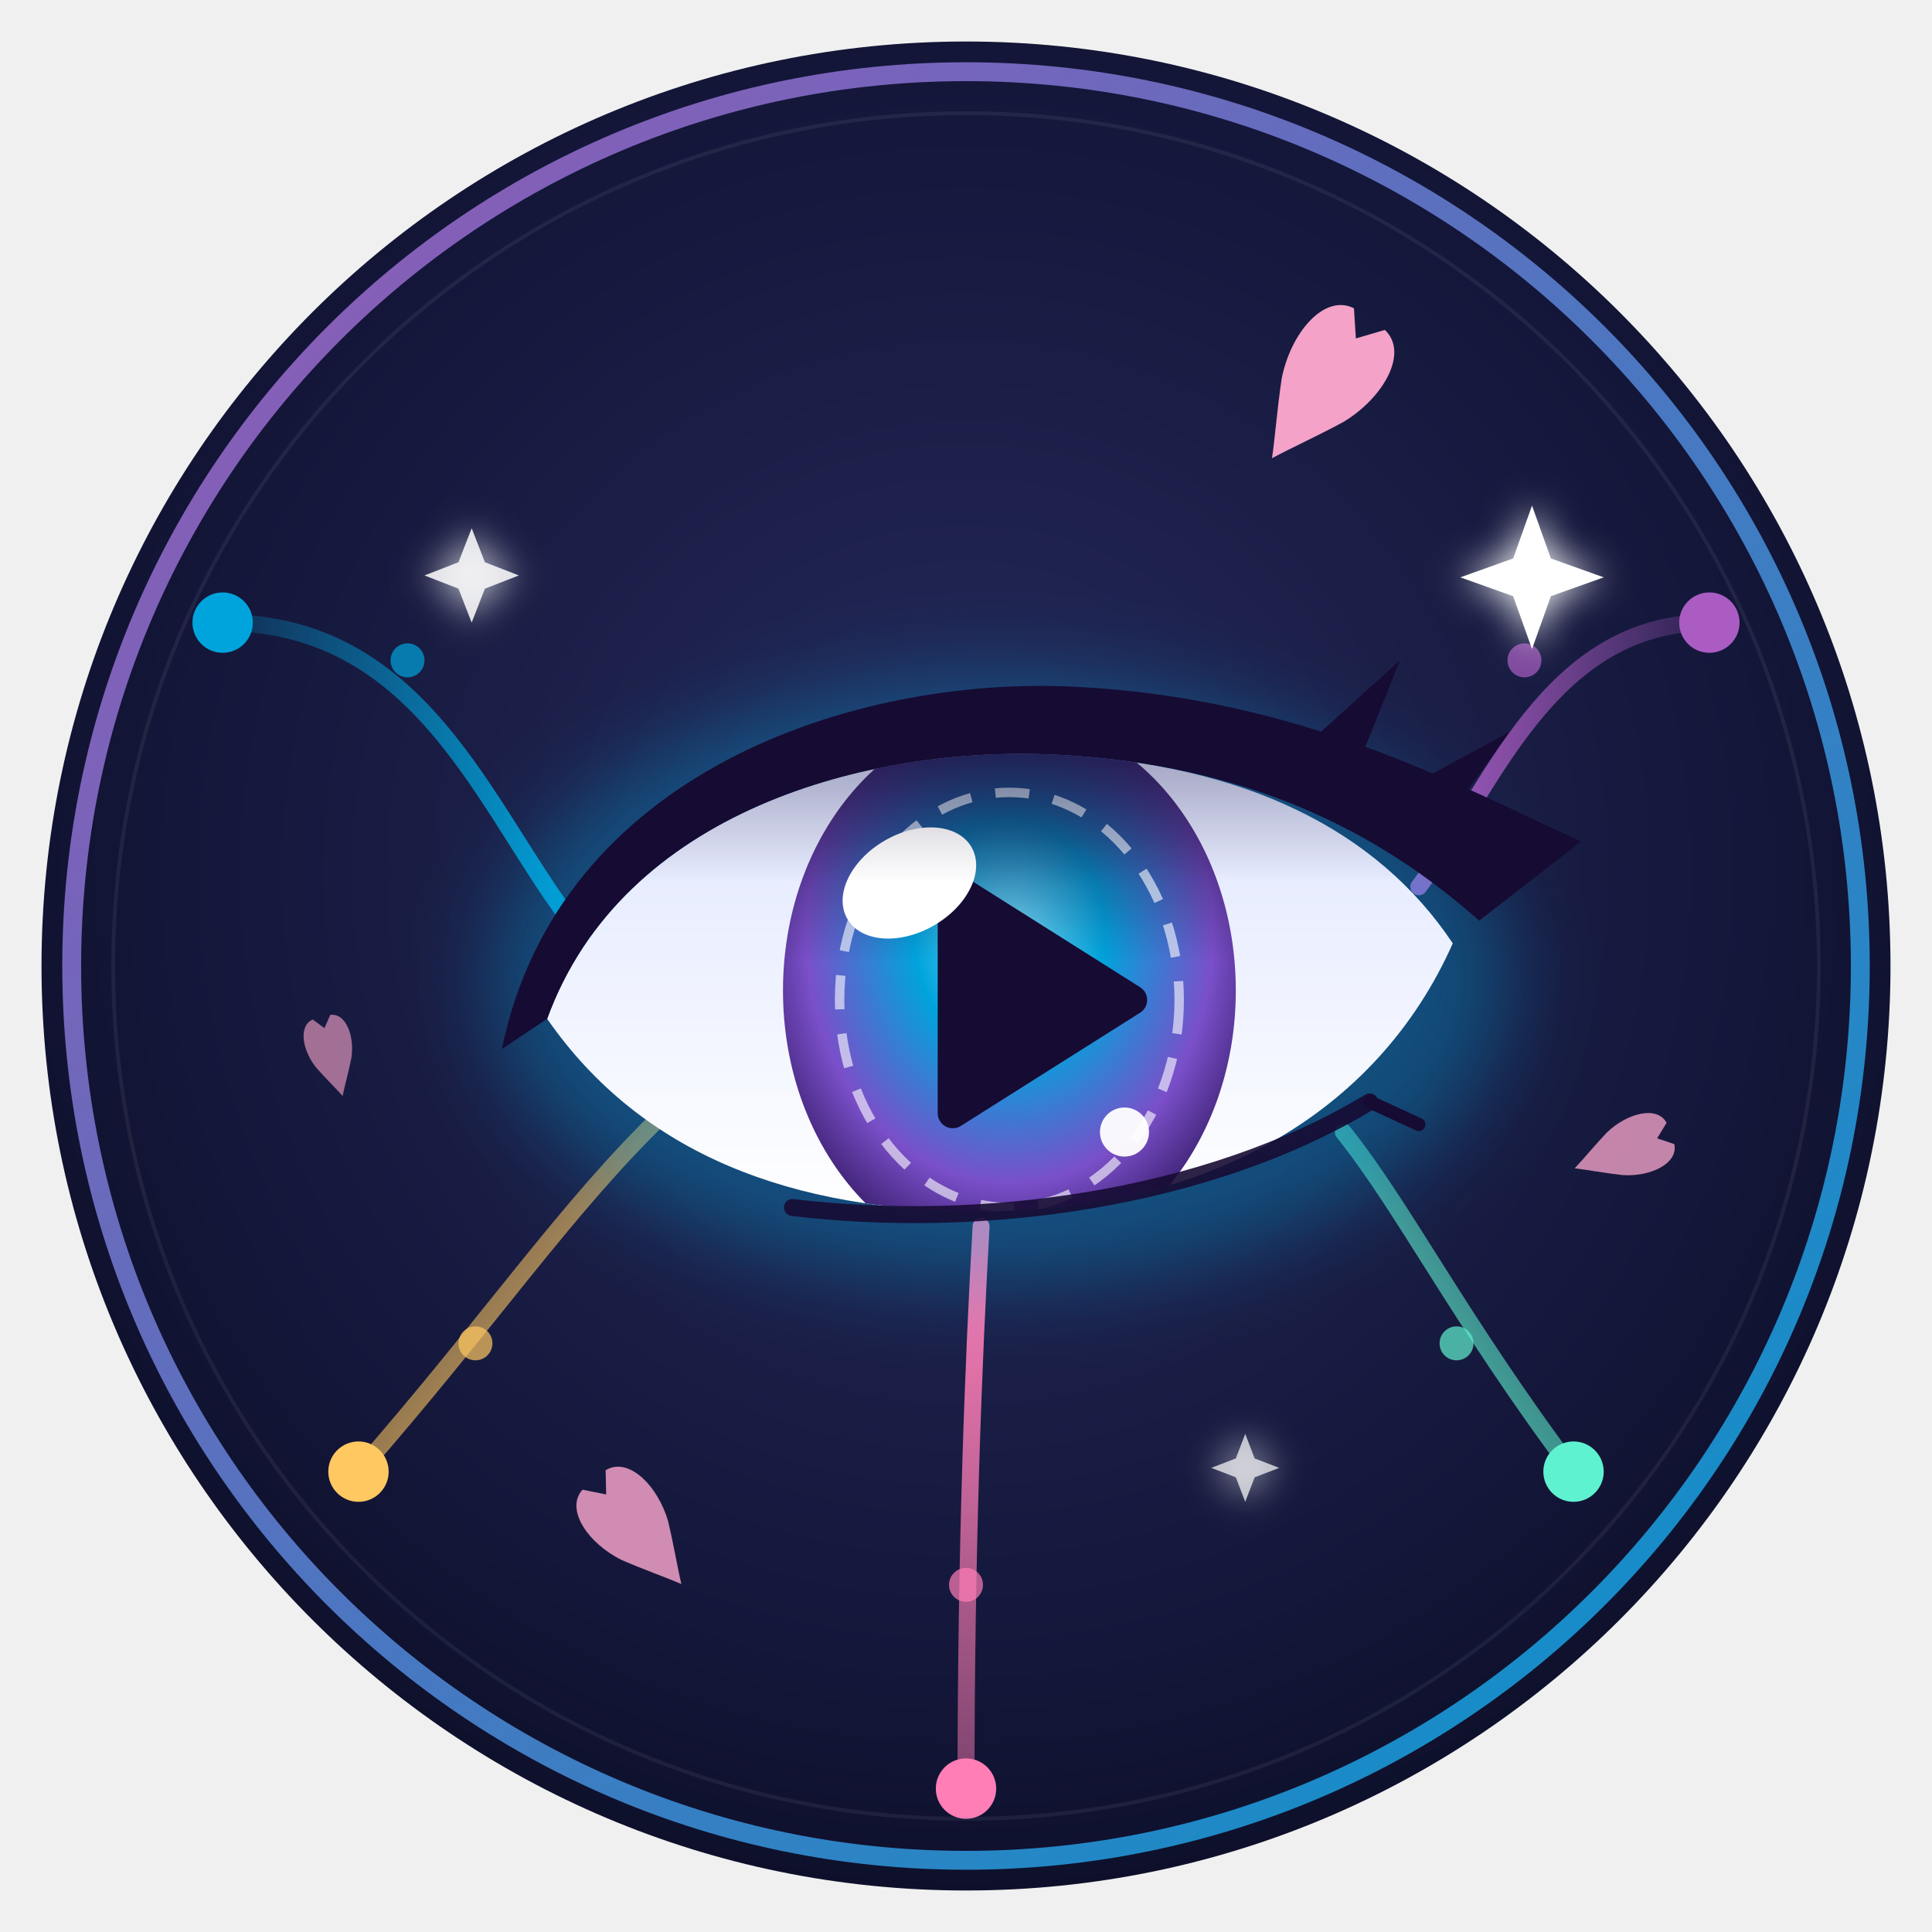
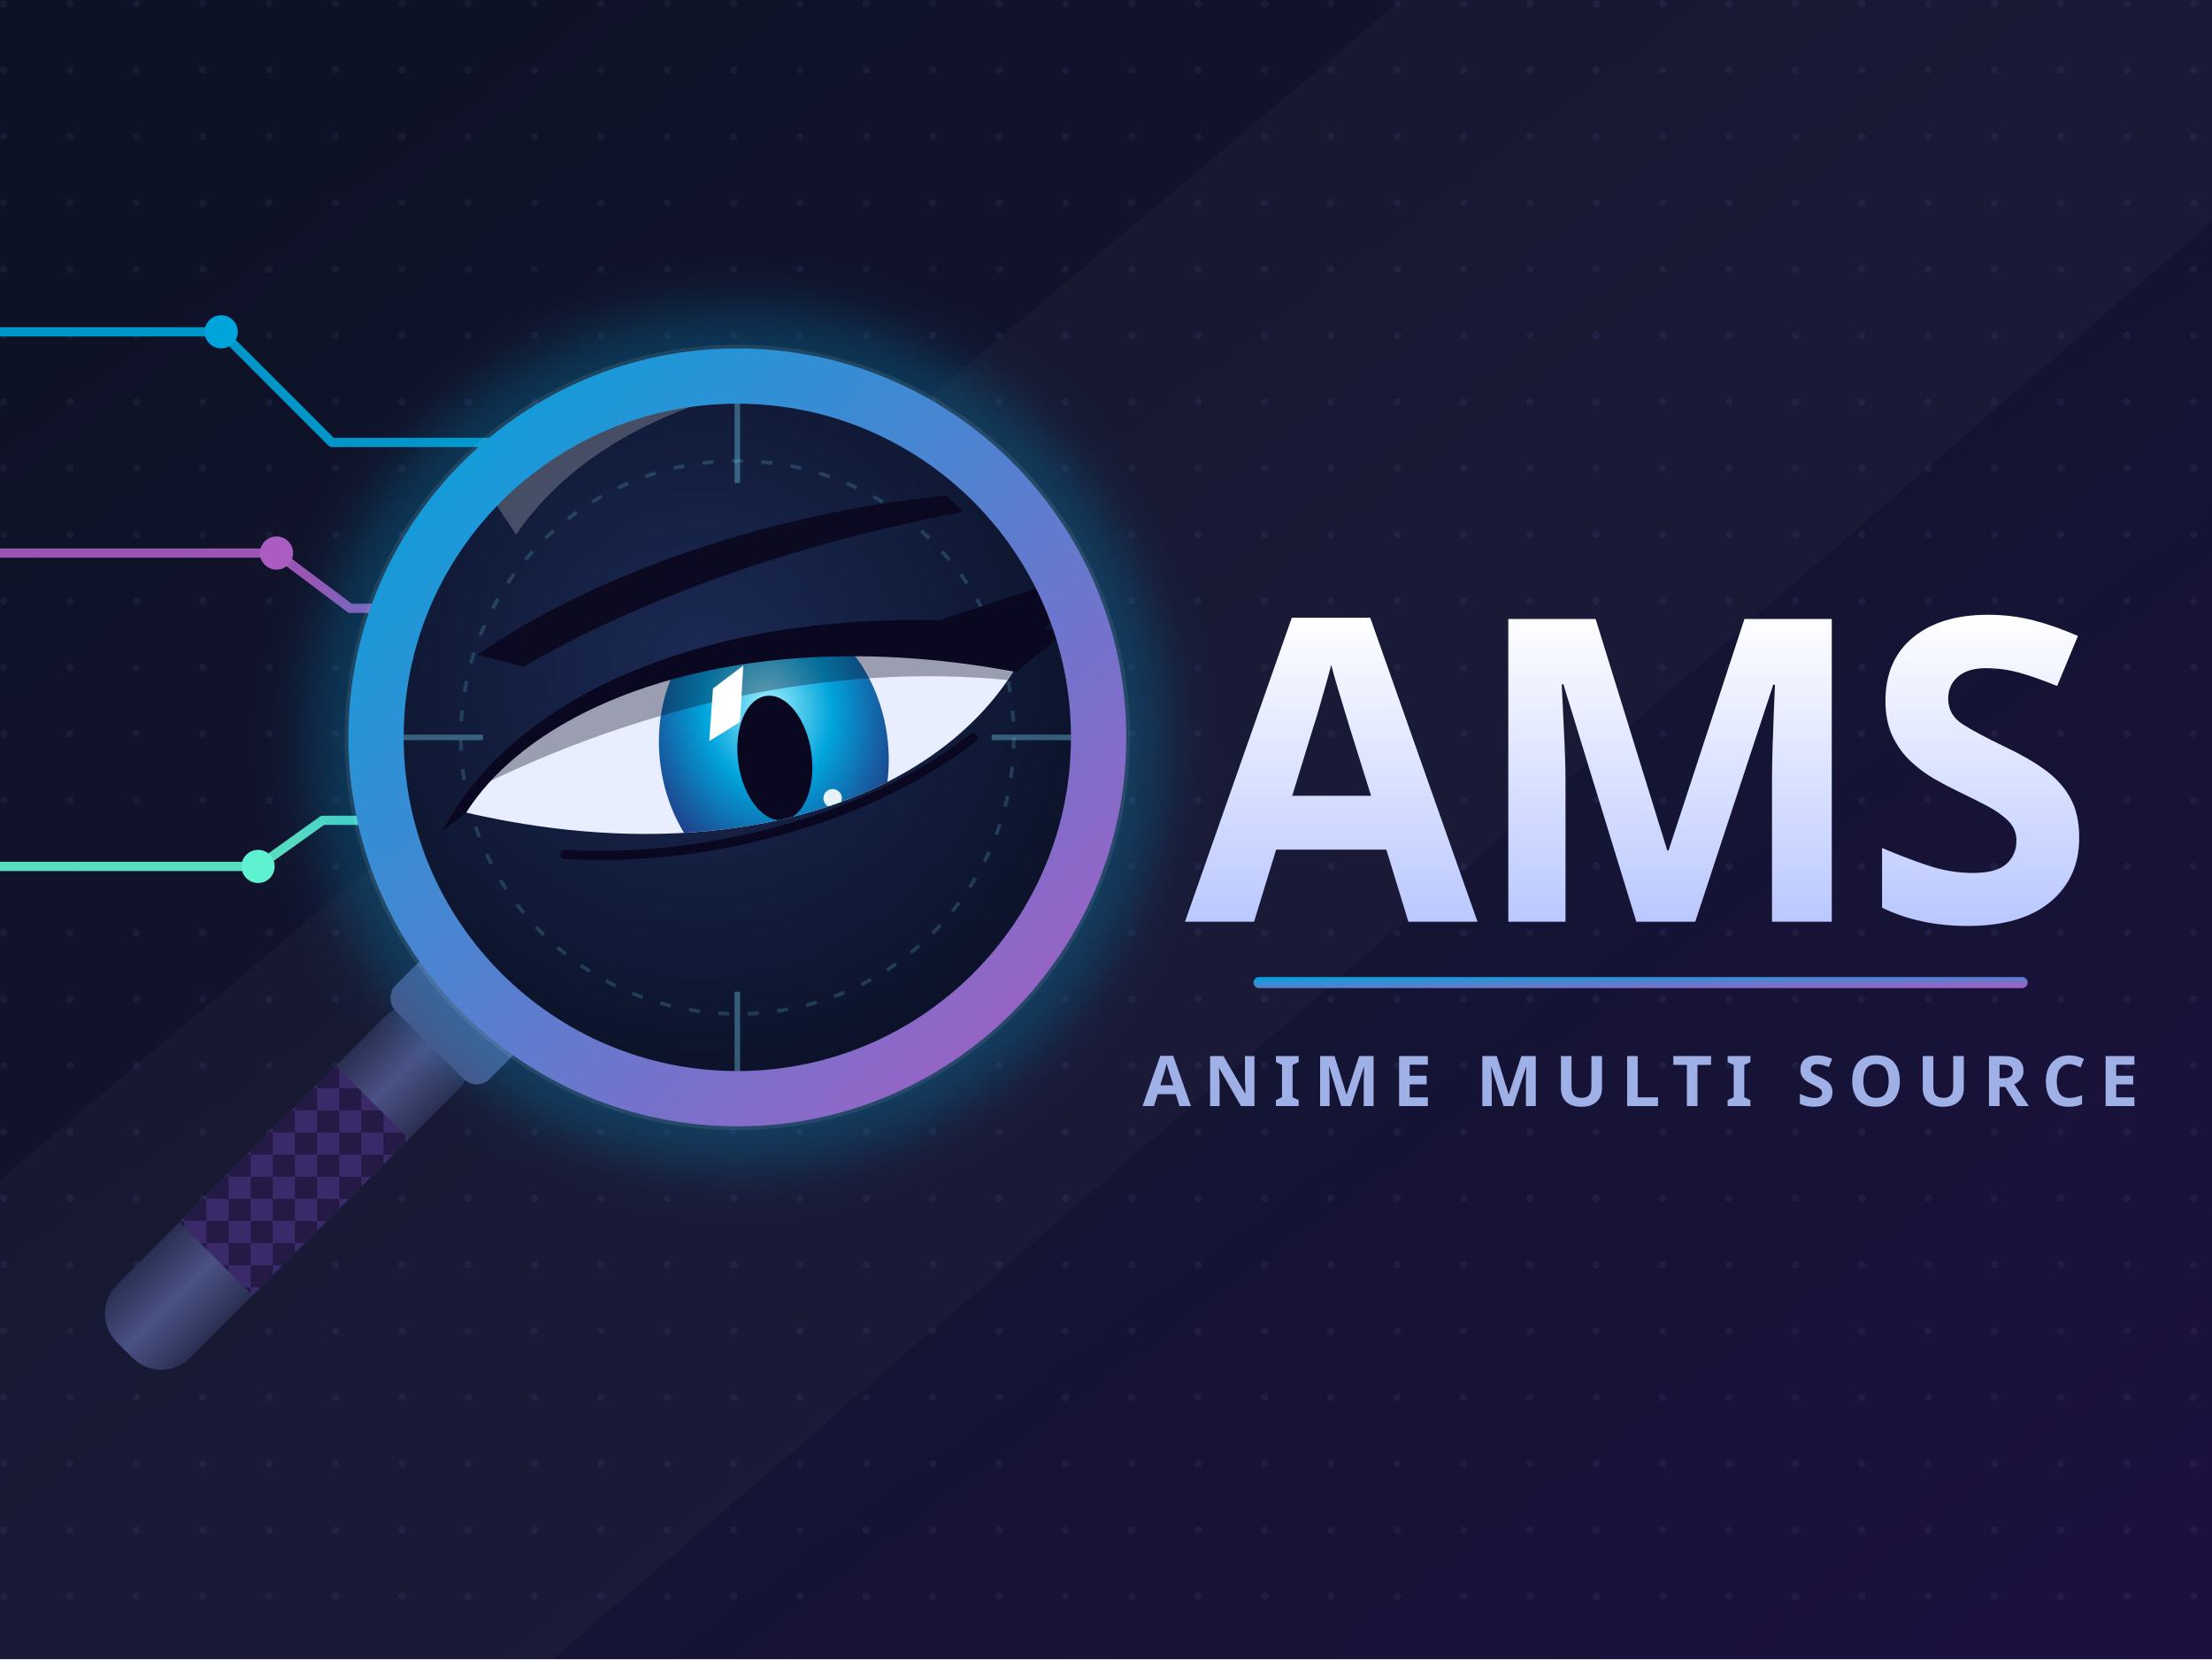
- <svg xmlns="http://www.w3.org/2000/svg" viewBox="0 0 1024 1024" width="1024" height="1024">
+ <svg xmlns="http://www.w3.org/2000/svg" viewBox="0 0 1200 900" width="1200" height="900">
  <defs>
-     <radialGradient id="bg" cx="50%" cy="45%" r="60%">
-       <stop offset="0%" stop-color="#252a5c" />
-       <stop offset="70%" stop-color="#14173a" />
-       <stop offset="100%" stop-color="#0b0d24" />
-     </radialGradient>
+     <linearGradient id="bg" x1="0" y1="0" x2="1" y2="1">
+       <stop offset="0%" stop-color="#0d1224" />
+       <stop offset="60%" stop-color="#141433" />
+       <stop offset="100%" stop-color="#1d1040" />
+     </linearGradient>
+     <pattern id="dots" width="36" height="36" patternUnits="userSpaceOnUse">
+       <circle cx="2" cy="2" r="2" fill="#8fa3ff" />
+     </pattern>
    <linearGradient id="ring" x1="0" y1="0" x2="1" y2="1">
-       <stop offset="0%" stop-color="#AA5CC3" />
-       <stop offset="100%" stop-color="#00A4DC" />
-     </linearGradient>
-     <radialGradient id="iris" cx="50%" cy="40%" r="60%">
-       <stop offset="0%" stop-color="#7fe3ff" />
-       <stop offset="35%" stop-color="#00A4DC" />
-       <stop offset="75%" stop-color="#7a4fc9" />
-       <stop offset="100%" stop-color="#3a1f6e" />
-     </radialGradient>
-     <linearGradient id="irisShade" x1="0" y1="0" x2="0" y2="1">
-       <stop offset="0%" stop-color="#1a0f3a" stop-opacity="0.85" />
-       <stop offset="45%" stop-color="#1a0f3a" stop-opacity="0" />
-     </linearGradient>
-     <linearGradient id="sclera" x1="0" y1="0" x2="0" y2="1">
-       <stop offset="0%" stop-color="#dfe6ff" />
-       <stop offset="100%" stop-color="#ffffff" />
-     </linearGradient>
-     <filter id="glow" x="-50%" y="-50%" width="200%" height="200%">
-       <feGaussianBlur stdDeviation="10" result="b" />
-       <feMerge>
-         <feMergeNode in="b" />
-         <feMergeNode in="SourceGraphic" />
-       </feMerge>
-     </filter>
-     <filter id="softglow" x="-50%" y="-50%" width="200%" height="200%">
-       <feGaussianBlur stdDeviation="22" />
-     </filter>
-     <linearGradient id="lidShadow" x1="0" y1="0" x2="0" y2="1">
-       <stop offset="0%" stop-color="#160b33" stop-opacity="0.35" />
-       <stop offset="30%" stop-color="#160b33" stop-opacity="0" />
-     </linearGradient>
-     <clipPath id="eyeClip2">
-       <path d="M 290 540 C 330 430, 460 395, 560 400 C 660 405, 730 440, 770 500 C 730 590, 640 642, 520 642 C 420 642, 340 612, 290 540 Z" />
-     </clipPath>
-     <clipPath id="eyeClip">
-       <path d="M262 520 C 340 392, 684 392, 762 520 C 684 640, 340 640, 262 520 Z" />
-     </clipPath>
-     <linearGradient id="s1" x1="0" y1="0" x2="1" y2="0">
-       <stop offset="0%" stop-color="#00A4DC" stop-opacity="0.15" />
-       <stop offset="100%" stop-color="#00A4DC" />
-     </linearGradient>
-     <linearGradient id="s2" x1="1" y1="0" x2="0" y2="0">
-       <stop offset="0%" stop-color="#AA5CC3" stop-opacity="0.15" />
+       <stop offset="0%" stop-color="#00A4DC" />
      <stop offset="100%" stop-color="#AA5CC3" />
    </linearGradient>
-     <linearGradient id="s3" x1="0" y1="1" x2="0" y2="0">
-       <stop offset="0%" stop-color="#ff7eb6" stop-opacity="0.45" />
-       <stop offset="100%" stop-color="#ff7eb6" />
+     <radialGradient id="glass" cx="45%" cy="40%" r="70%">
+       <stop offset="0%" stop-color="#1b2a55" />
+       <stop offset="100%" stop-color="#080d1f" />
+     </radialGradient>
+     <radialGradient id="iris" cx="50%" cy="35%" r="70%">
+       <stop offset="0%" stop-color="#9ff0ff" />
+       <stop offset="40%" stop-color="#00A4DC" />
+       <stop offset="100%" stop-color="#2b1b6b" />
+     </radialGradient>
+     <linearGradient id="word" x1="0" y1="0" x2="0" y2="1">
+       <stop offset="0%" stop-color="#ffffff" />
+       <stop offset="100%" stop-color="#b9c7ff" />
    </linearGradient>
-     <linearGradient id="s4" x1="0" y1="0" x2="1" y2="1">
-       <stop offset="0%" stop-color="#ffc861" stop-opacity="0.15" />
-       <stop offset="100%" stop-color="#ffc861" />
+     <linearGradient id="handle" x1="0" y1="0" x2="1" y2="0">
+       <stop offset="0%" stop-color="#2a2f52" />
+       <stop offset="50%" stop-color="#4a5285" />
+       <stop offset="100%" stop-color="#2a2f52" />
    </linearGradient>
-     <linearGradient id="s5" x1="1" y1="0" x2="0" y2="1">
-       <stop offset="0%" stop-color="#5ff2d0" stop-opacity="0.15" />
-       <stop offset="100%" stop-color="#5ff2d0" />
-     </linearGradient>
+     <pattern id="houndstooth" width="24" height="24" patternUnits="userSpaceOnUse" patternTransform="rotate(45)">
+       <rect width="24" height="24" fill="#3b2a6a" />
+       <path d="M0 0 h12 v12 h-12 Z M12 12 h12 v12 h-12 Z" fill="#241a45" />
+     </pattern>
+     <filter id="glow" x="-50%" y="-50%" width="200%" height="200%">
+       <feGaussianBlur stdDeviation="14" />
+     </filter>
+     <clipPath id="lens">
+       <circle cx="400" cy="400" r="196" />
+     </clipPath>
  </defs>
-   <circle cx="512" cy="512" r="490" fill="url(#bg)" />
-   <circle cx="512" cy="512" r="474" fill="none" stroke="url(#ring)" stroke-width="10" opacity="0.9" />
-   <circle cx="512" cy="512" r="452" fill="none" stroke="#ffffff" stroke-opacity="0.06" stroke-width="2" />
-   <g fill="none" stroke-width="9" stroke-linecap="round">
-     <path d="M118 330 C 230 330, 260 440, 312 500" stroke="url(#s1)" />
-     <path d="M906 330 C 820 330, 790 420, 752 470" stroke="url(#s2)" />
-     <path d="M512 948 C 512 820, 516 720, 520 650" stroke="url(#s3)" />
-     <path d="M190 780 C 260 700, 300 640, 352 590" stroke="url(#s4)" />
-     <path d="M834 780 C 774 700, 744 640, 712 600" stroke="url(#s5)" />
+   <rect width="1200" height="900" fill="url(#bg)" />
+   <rect width="1200" height="900" fill="url(#dots)" opacity="0.07" />
+   <path d="M 0 900 L 0 640 L 760 0 L 1200 0 L 1200 120 L 300 900 Z" fill="#ffffff" opacity="0.025" />
+   <g fill="none" stroke-width="5" stroke-linecap="round" stroke-linejoin="round" opacity="0.9">
+     <path d="M 0 180 H 120 L 180 240 H 272" stroke="#00A4DC" />
+     <path d="M 0 300 H 150 L 190 330 H 208" stroke="#AA5CC3" />
+     <path d="M 0 470 H 140 L 175 445 H 206" stroke="#5ff2d0" />
  </g>
  <g>
-     <circle cx="118" cy="330" r="16" fill="#00A4DC" />
-     <circle cx="216" cy="350" r="9" fill="#00A4DC" opacity="0.7" />
-     <circle cx="906" cy="330" r="16" fill="#AA5CC3" />
-     <circle cx="808" cy="350" r="9" fill="#AA5CC3" opacity="0.7" />
-     <circle cx="512" cy="948" r="16" fill="#ff7eb6" />
-     <circle cx="512" cy="840" r="9" fill="#ff7eb6" opacity="0.7" />
-     <circle cx="190" cy="780" r="16" fill="#ffc861" />
-     <circle cx="252" cy="712" r="9" fill="#ffc861" opacity="0.7" />
-     <circle cx="834" cy="780" r="16" fill="#5ff2d0" />
-     <circle cx="772" cy="712" r="9" fill="#5ff2d0" opacity="0.7" />
+     <circle cx="120" cy="180" r="9" fill="#00A4DC" />
+     <circle cx="150" cy="300" r="9" fill="#AA5CC3" />
+     <circle cx="140" cy="470" r="9" fill="#5ff2d0" />
  </g>
-   <ellipse cx="530" cy="520" rx="270" ry="160" fill="#00A4DC" opacity="0.35" filter="url(#softglow)" />
-   <path d="M 290 540 C 330 430, 460 395, 560 400 C 660 405, 730 440, 770 500 C 730 590, 640 642, 520 642 C 420 642, 340 612, 290 540 Z" fill="url(#sclera)" />
-   <g clip-path="url(#eyeClip2)">
-     <ellipse cx="535" cy="525" rx="120" ry="146" fill="url(#iris)" />
-     <ellipse cx="535" cy="525" rx="120" ry="146" fill="url(#irisShade)" />
-     <ellipse cx="535" cy="530" rx="90" ry="110" fill="none" stroke="#ffffff" stroke-opacity="0.6" stroke-width="5" stroke-dasharray="18 13" />
-     <path d="M 505 470 L 600 530 L 505 590 Z" fill="#160b33" stroke="#160b33" stroke-width="16" stroke-linejoin="round" />
-     <ellipse cx="482" cy="468" rx="38" ry="26" fill="#ffffff" transform="rotate(-30 482 468)" />
-     <circle cx="596" cy="600" r="13" fill="#ffffff" opacity="0.95" />
-     <rect x="280" y="390" width="500" height="260" fill="url(#lidShadow)" />
+   <g transform="rotate(45 400 400)">
+     <rect x="372" y="620" width="56" height="250" rx="22" fill="url(#handle)" />
+     <rect x="372" y="680" width="56" height="120" fill="url(#houndstooth)" />
+     <rect x="364" y="596" width="72" height="40" rx="10" fill="#4a5285" />
  </g>
-   <path d="M 266 556 C 296 410, 452 358, 570 364 C 690 370, 772 416, 838 446 L 784 488 C 730 440, 660 405, 560 400 C 460 395, 330 430, 290 540 Z" fill="#160b33" />
-   <g fill="#160b33">
-     <path d="M 700 388 L 742 350 L 722 400 Z" />
-     <path d="M 752 414 L 800 388 L 770 430 Z" />
+   <circle cx="400" cy="400" r="232" fill="#00A4DC" opacity="0.25" filter="url(#glow)" />
+   <circle cx="400" cy="400" r="196" fill="url(#glass)" />
+   <g clip-path="url(#lens)">
+     <g stroke="#7fe3ff" stroke-opacity="0.35" stroke-width="3">
+       <line x1="400" y1="210" x2="400" y2="262" />
+       <line x1="400" y1="538" x2="400" y2="590" />
+       <line x1="210" y1="400" x2="262" y2="400" />
+       <line x1="538" y1="400" x2="590" y2="400" />
+     </g>
+     <circle cx="400" cy="400" r="150" fill="none" stroke="#7fe3ff" stroke-opacity="0.18" stroke-width="2" stroke-dasharray="6 10" />
+     <g transform="rotate(-8 400 410)">
+       <path d="M 250 420 C 300 360, 420 336, 556 384 C 500 452, 380 470, 250 420 Z" fill="#e9eeff" />
+       <clipPath id="eye">
+         <path d="M 250 420 C 300 360, 420 336, 556 384 C 500 452, 380 470, 250 420 Z" />
+       </clipPath>
+       <g clip-path="url(#eye)">
+         <ellipse cx="420" cy="410" rx="62" ry="78" fill="url(#iris)" />
+         <ellipse cx="420" cy="414" rx="20" ry="34" fill="#0a0820" />
+         <path d="M 250 330 L 560 330 L 560 392 C 470 368, 360 372, 250 410 Z" fill="#0a0820" opacity="0.35" />
+         <path d="M 392 372 L 410 362 L 404 392 L 386 400 Z" fill="#ffffff" />
+         <circle cx="448" cy="440" r="5" fill="#ffffff" opacity="0.9" />
+       </g>
+       <path d="M 236 428 C 292 350, 430 322, 586 368 L 556 386 C 420 340, 300 362, 250 420 Z" fill="#0a0820" />
+       <path d="M 520 352 L 600 338 L 556 386 Z" fill="#0a0820" />
+       <path d="M 300 450 C 380 466, 470 452, 528 418" fill="none" stroke="#0a0820" stroke-width="5" stroke-linecap="round" />
+       <path d="M 268 336 C 340 300, 440 282, 532 286 L 540 296 C 450 300, 360 318, 292 346 Z" fill="#0a0820" opacity="0.95" />
+     </g>
+     <path d="M 260 260 C 300 220, 360 206, 410 210 C 360 222, 310 246, 280 290 Z" fill="#ffffff" opacity="0.22" />
  </g>
-   <path d="M 420 640 C 520 652, 640 636, 726 584" fill="none" stroke="#160b33" stroke-width="9" stroke-linecap="round" opacity="0.9" />
-   <path d="M 726 584 L 752 596" stroke="#160b33" stroke-width="7" stroke-linecap="round" />
-   <g fill="#ffffff" filter="url(#glow)">
-     <path d="M 812 268 l 10 28 l 28 10 l -28 10 l -10 28 l -10 -28 l -28 -10 l 28 -10 Z" />
-     <path d="M 250 280 l 7 18 l 18 7 l -18 7 l -7 18 l -7 -18 l -18 -7 l 18 -7 Z" opacity="0.85" />
-     <path d="M 660 760 l 5 13 l 13 5 l -13 5 l -5 13 l -5 -13 l -13 -5 l 13 -5 Z" opacity="0.7" />
-   </g>
-   <g fill="#ffa9cf">
-     <path d="M 0 -26 L 8 -36 C 22 -34 24 -12 16 6 C 10 18 4 28 0 36 C -4 28 -10 18 -16 6 C -24 -12 -22 -34 -8 -36 Z" transform="translate(700 206) rotate(35) scale(1.25)" opacity="0.95" />
-     <path d="M 0 -26 L 8 -36 C 22 -34 24 -12 16 6 C 10 18 4 28 0 36 C -4 28 -10 18 -16 6 C -24 -12 -22 -34 -8 -36 Z" transform="translate(338 812) rotate(-40) scale(1.0)" opacity="0.8" />
-     <path d="M 0 -26 L 8 -36 C 22 -34 24 -12 16 6 C 10 18 4 28 0 36 C -4 28 -10 18 -16 6 C -24 -12 -22 -34 -8 -36 Z" transform="translate(860 610) rotate(70) scale(0.75)" opacity="0.75" />
-     <path d="M 0 -26 L 8 -36 C 22 -34 24 -12 16 6 C 10 18 4 28 0 36 C -4 28 -10 18 -16 6 C -24 -12 -22 -34 -8 -36 Z" transform="translate(176 560) rotate(-15) scale(0.6)" opacity="0.6" />
-   </g>
+   <circle cx="400" cy="400" r="196" fill="none" stroke="url(#ring)" stroke-width="30" />
+   <circle cx="400" cy="400" r="212" fill="none" stroke="#ffffff" stroke-opacity="0.08" stroke-width="2" />
+   <text x="890" y="500" text-anchor="middle" font-family="Fira Sans" font-weight="900" font-size="230" letter-spacing="-4" fill="url(#word)">AMS</text>
+   <rect x="680" y="530" width="420" height="6" rx="3" fill="url(#ring)" />
+   <text x="890" y="600" text-anchor="middle" font-family="Fira Sans" font-weight="600" font-size="38" letter-spacing="7" fill="#9fb0e6">ANIME MULTI SOURCE</text>
</svg>
